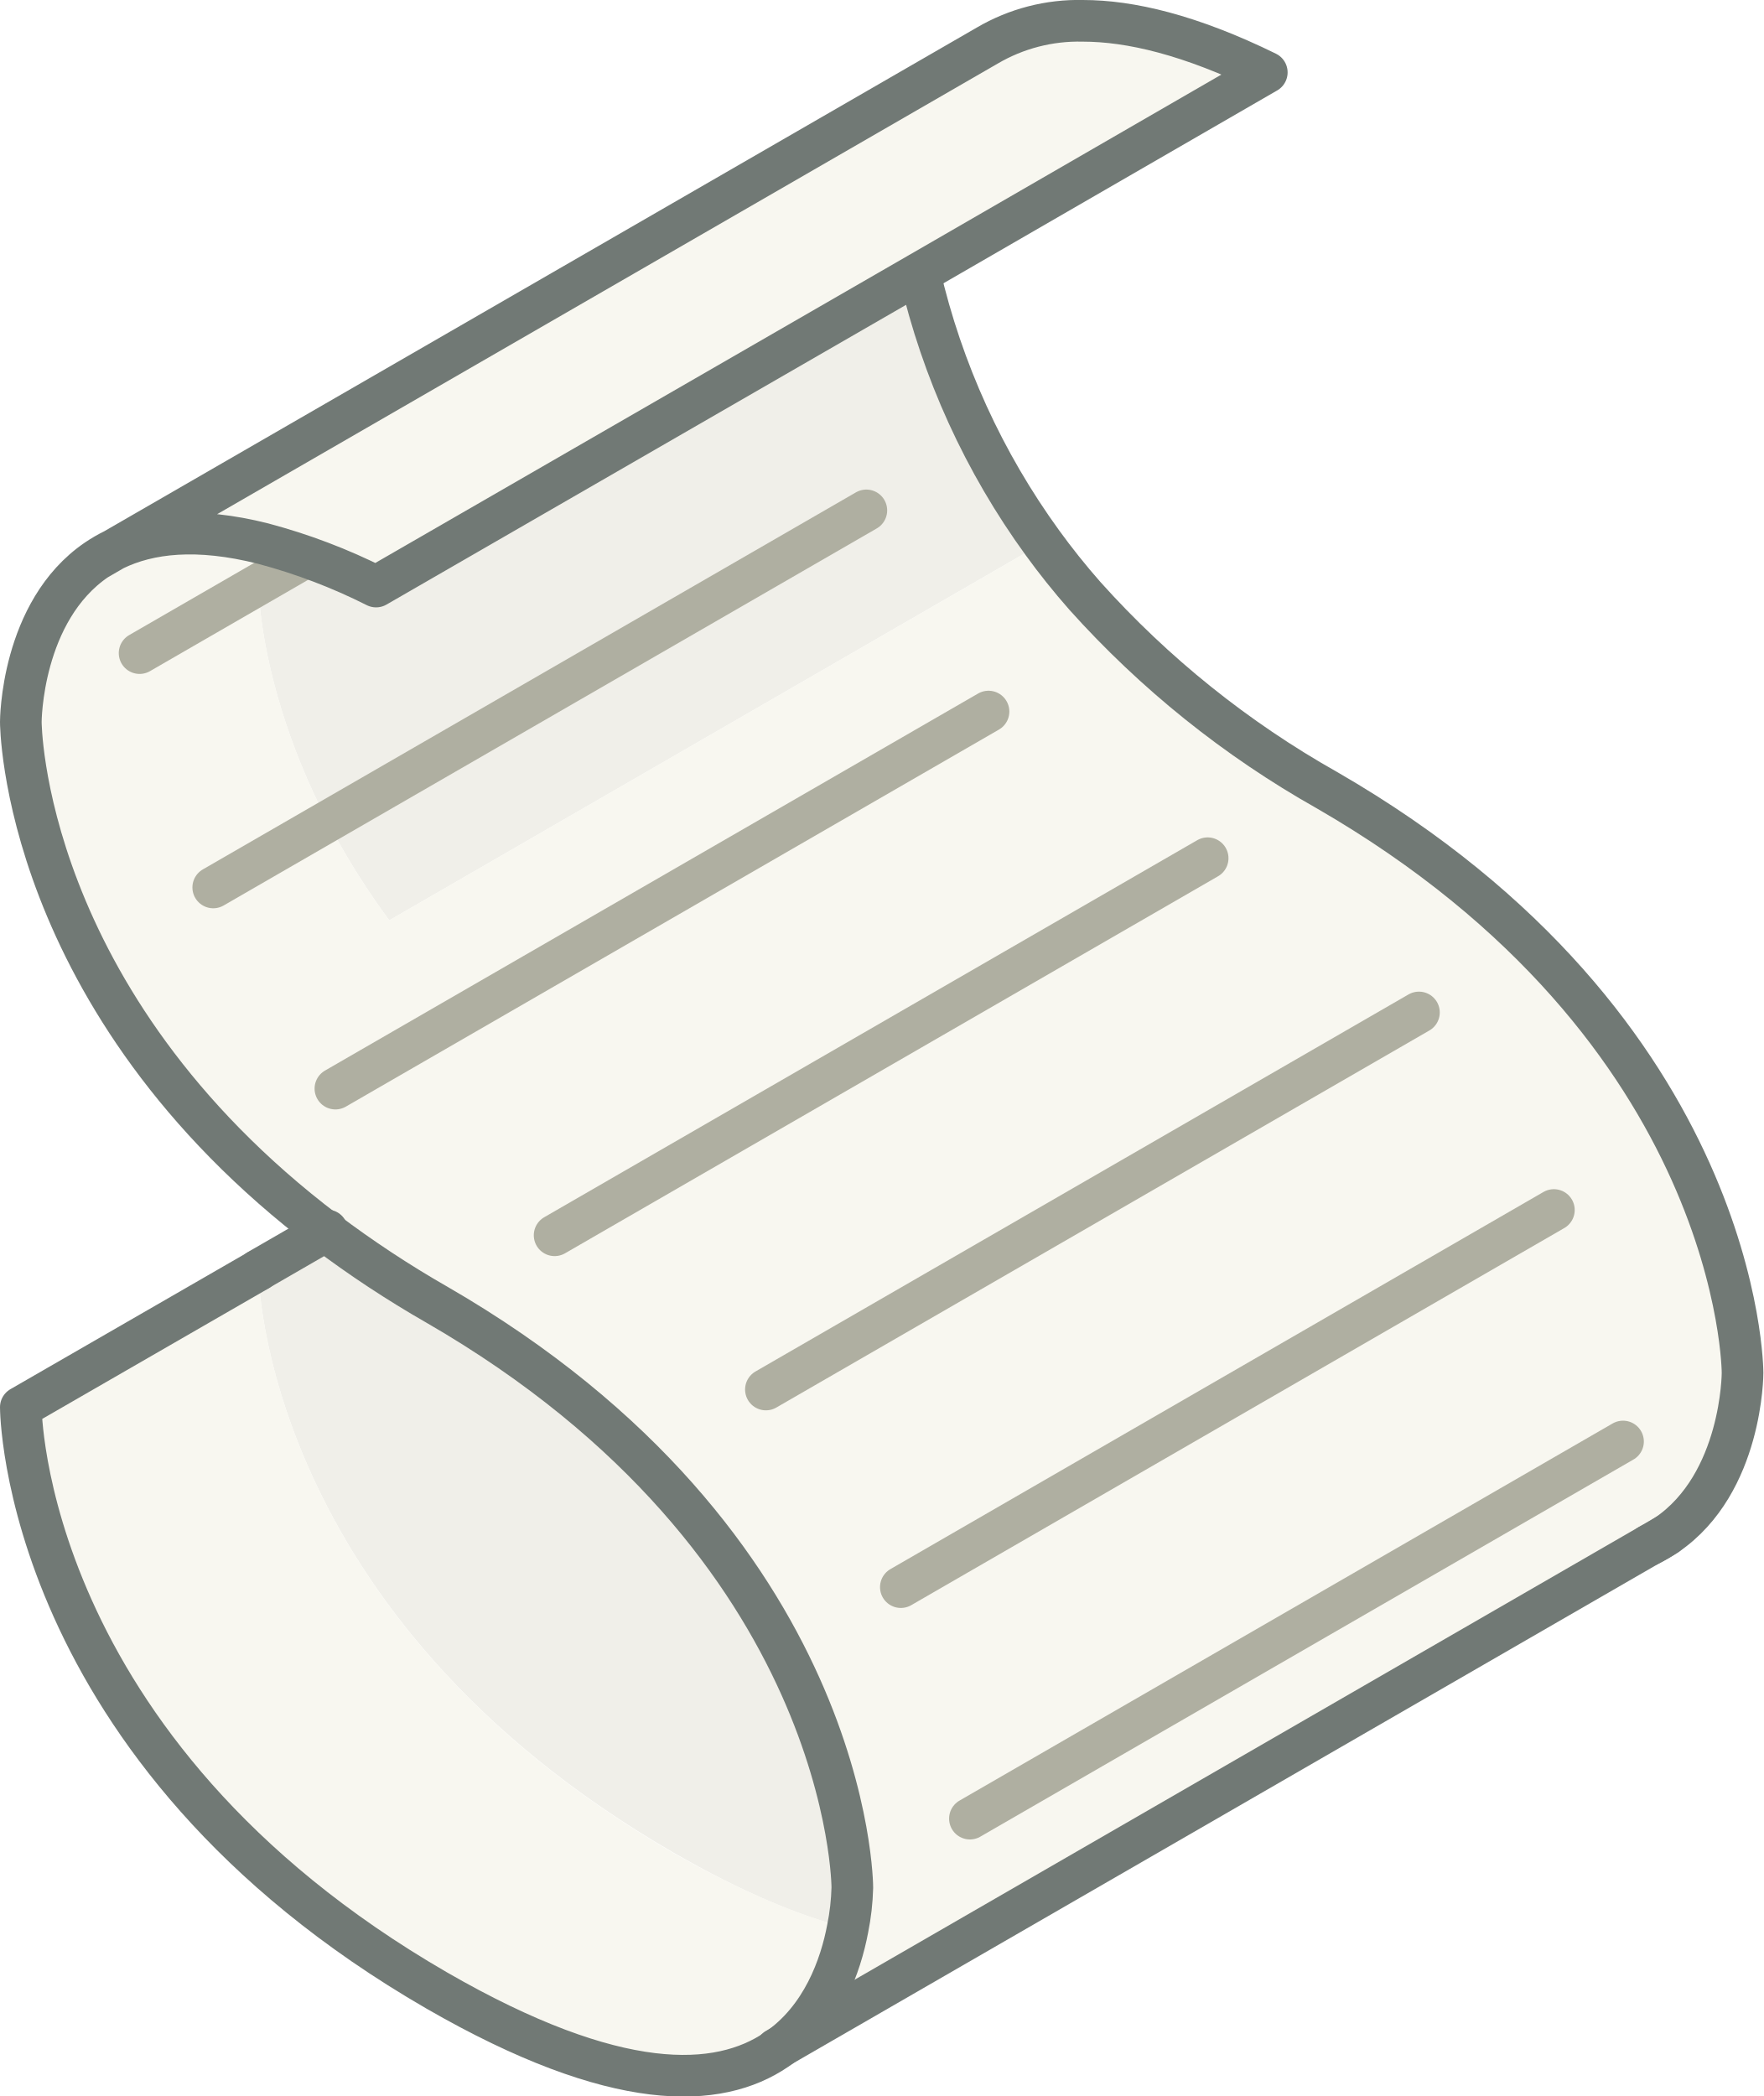
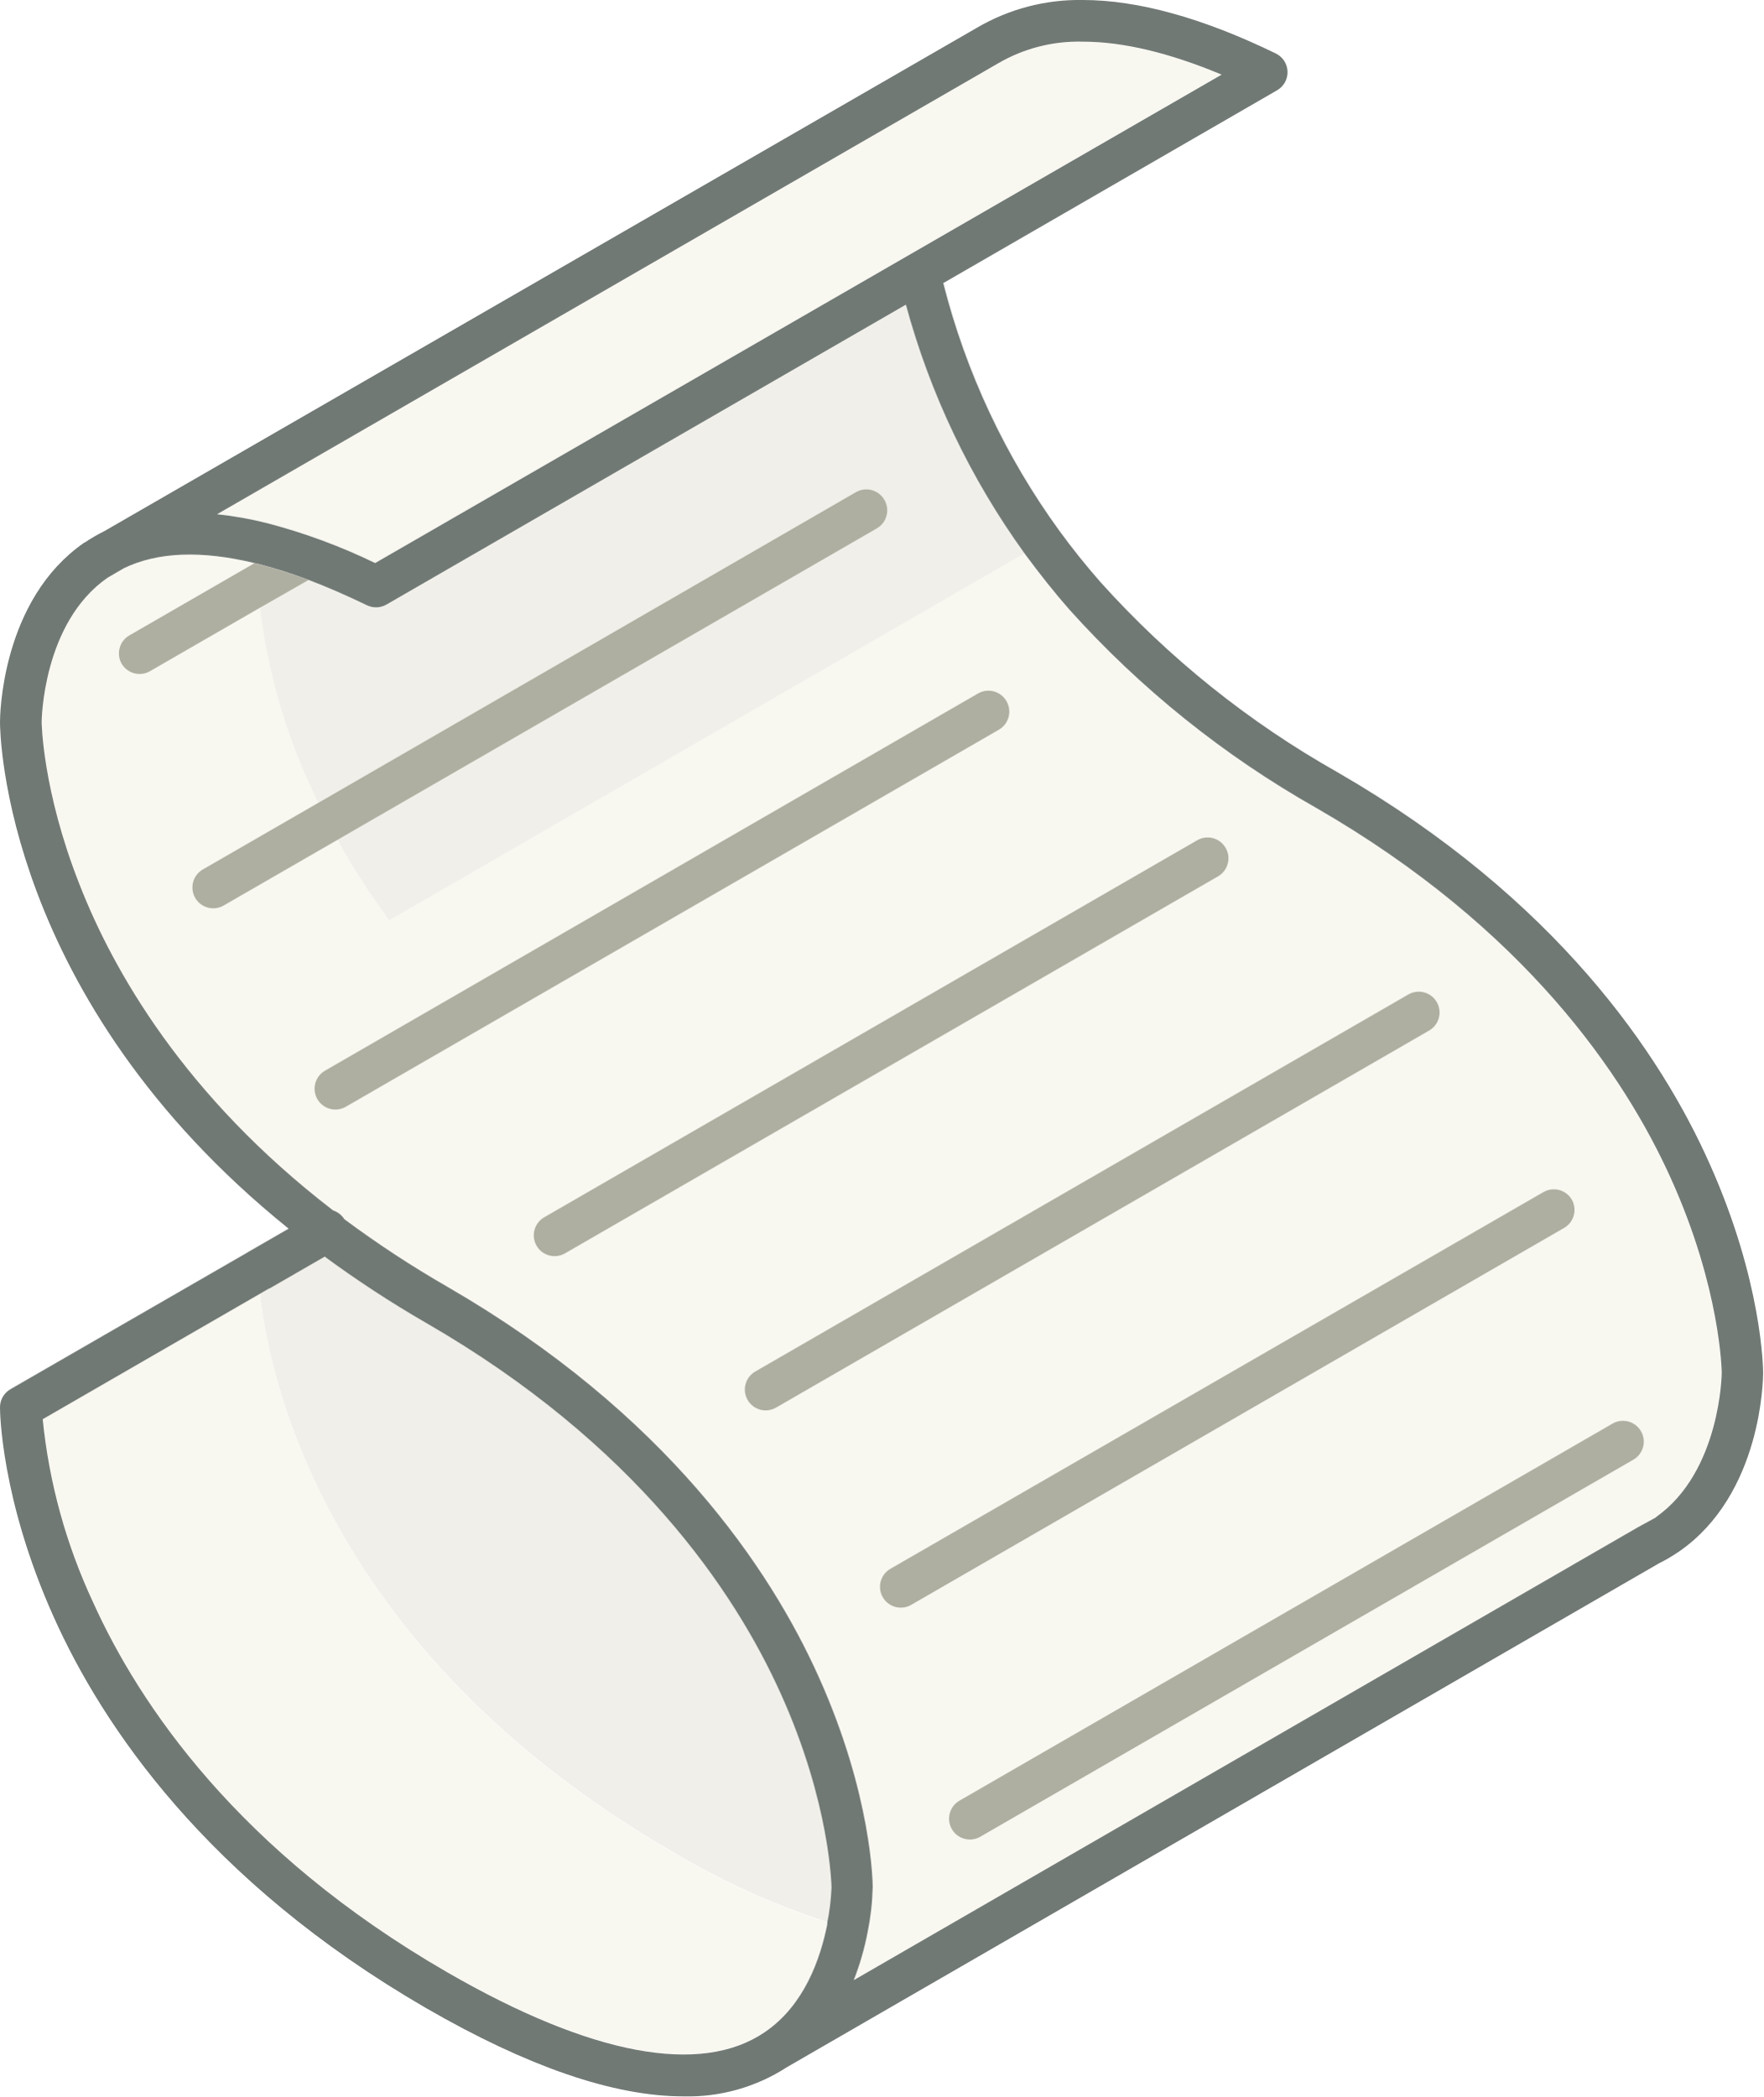
- <svg xmlns="http://www.w3.org/2000/svg" viewBox="0 0 254.05 301.96">
+ <svg xmlns="http://www.w3.org/2000/svg" viewBox="0 0 254.05 301.97">
  <defs>
-     <style>.cls-1{fill:#f0efe9;}.cls-2{fill:#f8f7f0;}.cls-3,.cls-4{fill:none;stroke-linecap:round;stroke-linejoin:round;stroke-width:6px;}.cls-3{stroke:#afafa1;}.cls-4{stroke:#717975;}</style>
+     <style>.cls-1{fill:#f0efe9;}.cls-2{fill:#f8f7f0;}.cls-3{fill:#afafa1;}.cls-4{fill:#717975;}</style>
  </defs>
  <g id="Layer_2" data-name="Layer 2">
-     <g id="Shadow">
-       <path class="cls-1" d="M122.75,271.87a34.17,34.17,0,0,1-.67,5.9c-6.88-1.73-15.12-5.15-25-10.84-59.37-34.28-59.87-83.13-59.87-84h0l9.7-5.6a152.81,152.81,0,0,0,16,10.55C122.75,222.49,122.75,271.87,122.75,271.87Z" />
-       <path class="cls-1" d="M150.21,78.23l0,0L56.08,132.59C37.22,107.08,37.22,84.21,37.22,84.21a34.46,34.46,0,0,1,.66-5.88v0A84.12,84.12,0,0,1,54.18,84.5l78.26-45.18.05.08A107.12,107.12,0,0,0,150.21,78.23Z" />
-       <path class="cls-2" d="M122.08,277.77c-1,5.29-3.63,12.91-10.25,17.42-8.34,5.69-23,6.45-48.95-8.51C3,252.11,3,202.73,3,202.73L37.22,183c0,.82.5,49.67,59.87,84C107,272.62,115.2,276,122.08,277.77Z" />
-       <path class="cls-2" d="M182.48,10.43l-50,28.89L54.18,84.5a84.12,84.12,0,0,0-16.29-6.19c-9.51-2.4-16.42-1.58-21.45.87L142.22,6.57A26,26,0,0,1,156,3C162.76,3,171.4,5,182.48,10.43Z" />
-       <path class="cls-2" d="M56.08,132.59l94.09-54.33,0,0c1.85,2.55,3.88,5.1,6.09,7.61a137.51,137.51,0,0,0,34.88,28c59.87,34.57,59.87,83.95,59.87,83.95s0,15.87-10.92,23.33h0l-2.58,1.5L111.83,295.19c6.62-4.51,9.23-12.13,10.25-17.42a34.17,34.17,0,0,0,.67-5.9s0-49.38-59.87-84a152.81,152.81,0,0,1-16-10.55C3,144.13,3,104,3,104S3,88.08,13.92,80.64l2.52-1.46c5-2.45,11.94-3.27,21.45-.87v0a34.46,34.46,0,0,0-.66,5.88S37.22,107.08,56.08,132.59Z" />
-       <line class="cls-3" x1="20.11" y1="94.09" x2="43.99" y2="80.3" />
-       <line class="cls-3" x1="30.72" y1="127.85" x2="124.81" y2="73.53" />
-       <line class="cls-3" x1="48.32" y1="156.83" x2="142.41" y2="102.51" />
-       <line class="cls-3" x1="79.9" y1="177.96" x2="173.98" y2="123.64" />
-       <line class="cls-3" x1="110.34" y1="200.18" x2="204.42" y2="145.86" />
-       <line class="cls-3" x1="129.78" y1="228.65" x2="223.86" y2="174.32" />
-       <line class="cls-3" x1="139.73" y1="262" x2="233.82" y2="207.67" />
-       <polyline class="cls-4" points="111.83 295.19 237.54 222.62 240.12 221.12" />
-       <path class="cls-4" d="M237.54,222.62a20.25,20.25,0,0,0,2.58-1.5h0c10.92-7.46,10.92-23.33,10.92-23.33s0-49.38-59.87-83.95a137.51,137.51,0,0,1-34.88-28c-2.21-2.51-4.24-5.06-6.09-7.61A107.12,107.12,0,0,1,132.49,39.4" />
-       <polyline class="cls-4" points="37.22 182.97 46.92 177.37 47.12 177.26" />
-       <path class="cls-4" d="M13.92,80.64l2.52-1.46L142.22,6.57A26,26,0,0,1,156,3c6.78,0,15.42,2,26.5,7.43l-50,28.89L54.18,84.5a84.12,84.12,0,0,0-16.29-6.19c-9.51-2.4-16.42-1.58-21.45.87a20.5,20.5,0,0,0-2.52,1.46C3,88.08,3,104,3,104s0,40.16,43.92,73.4a152.81,152.81,0,0,0,16,10.55c59.87,34.57,59.87,84,59.87,84a34.17,34.17,0,0,1-.67,5.9c-1,5.29-3.63,12.91-10.25,17.42-8.34,5.69-23,6.45-48.95-8.51C3,252.11,3,202.73,3,202.73L37.22,183" />
+     <g id="Layer_15" data-name="Layer 15">
+       <path class="cls-1" d="M61.38,190.52a157.55,157.55,0,0,1-14.65-9.57l-7.94,4.58-.07,0-1.27.74c1.22,11.66,9.08,51.42,59.65,80.62a107.65,107.65,0,0,0,22.09,10,32,32,0,0,0,.57-5.09c0-.11-.13-12.13-7.36-28.08C105.73,229.07,91.46,207.89,61.38,190.52Z" />
+       <path class="cls-1" d="M45.84,115.66l77.47-44.73a3,3,0,0,1,3,5.2L48.6,121a107,107,0,0,0,7.48,11.6l91.53-52.85a110.74,110.74,0,0,1-17.1-35.84L55.68,87.1a3,3,0,0,1-2.82.1q-4.4-2.15-8.45-3.67l-7,4A87.13,87.13,0,0,0,45.84,115.66Z" />
+       <path class="cls-2" d="M37.44,186.31,6.09,204.41a81.49,81.49,0,0,0,7.27,26.4c6.67,14.71,20.93,35.9,51,53.27C85.08,296,100.9,299,110.14,292.71c5.71-3.89,8-10.58,9-15.51l0-.24a107.65,107.65,0,0,1-22.09-10C46.52,237.73,38.66,198,37.44,186.31Z" />
+       <path class="cls-2" d="M54.05,81.11,175.93,10.75C168.42,7.59,161.72,6,156,6a23,23,0,0,0-12.21,3.14L31.27,74.08a50.93,50.93,0,0,1,7.35,1.32A85.19,85.19,0,0,1,54.05,81.11Z" />
+       <path class="cls-2" d="M189.68,116.44A141.23,141.23,0,0,1,154,87.82c-2.21-2.51-4.32-5.14-6.27-7.83l-.18-.25L56.08,132.59A107,107,0,0,1,48.6,121l-16.38,9.45a3,3,0,0,1-3-5.2l16.62-9.59a87.13,87.13,0,0,1-8.39-28.11L21.61,96.69a3,3,0,0,1-3-5.2l18-10.39c-7.6-1.83-13.91-1.6-18.77.73l-2.32,1.35C6.11,89.67,6,103.83,6,104s.1,9.86,5.4,23.44c4.83,12.36,15.09,30.48,36.56,47a3,3,0,0,1,1.67,1.25,151,151,0,0,0,14.76,9.69C96,203.58,111,226,118,241.63c7.66,17.06,7.75,29.71,7.75,30.24a37.14,37.14,0,0,1-.73,6.47,39,39,0,0,1-2,6.92L236,220l2.54-1.47c9.31-6.5,9.47-20.62,9.47-20.76s-.13-12.13-7.36-28.08C234,155,219.76,133.81,189.68,116.44Zm-139.86,43a3,3,0,1,1-3-5.2l94.09-54.32a3,3,0,0,1,3,5.2ZM81.4,180.56a3,3,0,1,1-3-5.2L172.48,121a3,3,0,1,1,3,5.2Zm30.44,22.22a3,3,0,1,1-3-5.2l94.09-54.32a3,3,0,0,1,3,5.2Zm17.94,28.87a3,3,0,0,1-1.5-5.6l94.09-54.32a3,3,0,0,1,3,5.2l-94.09,54.32A3,3,0,0,1,129.78,231.65Zm105.54-21.37-94.09,54.32a3,3,0,1,1-3-5.2l94.09-54.32a3,3,0,1,1,3,5.2Z" />
+       <path class="cls-3" d="M17.51,95.59a3,3,0,0,0,4.1,1.1l15.84-9.14,7-4a66.52,66.52,0,0,0-7.25-2.3l-.55-.12-18,10.39A3,3,0,0,0,17.51,95.59Z" />
+       <path class="cls-3" d="M127.41,72a3,3,0,0,0-4.1-1.1L45.84,115.66l-16.62,9.59a3,3,0,1,0,3,5.2L48.6,121l77.71-44.87A3,3,0,0,0,127.41,72Z" />
+       <path class="cls-3" d="M145,101a3,3,0,0,0-4.1-1.1L46.82,154.24a3,3,0,1,0,3,5.2l94.09-54.32A3,3,0,0,0,145,101Z" />
+       <path class="cls-3" d="M176.58,122.14a3,3,0,0,0-4.1-1.1L78.4,175.36a3,3,0,1,0,3,5.2l94.09-54.32A3,3,0,0,0,176.58,122.14Z" />
+       <path class="cls-3" d="M207,144.36a3,3,0,0,0-4.1-1.1l-94.09,54.32a3,3,0,1,0,3,5.2l94.09-54.32A3,3,0,0,0,207,144.36Z" />
+       <path class="cls-3" d="M226.46,172.83a3,3,0,0,0-4.1-1.1L128.28,226a3,3,0,1,0,3,5.2l94.09-54.32A3,3,0,0,0,226.46,172.83Z" />
+       <path class="cls-3" d="M232.32,205.08,138.23,259.4a3,3,0,1,0,3,5.2l94.09-54.32a3,3,0,1,0-3-5.2Z" />
+       <path class="cls-4" d="M192.68,111.24a135.24,135.24,0,0,1-34.13-27.38c-2.08-2.37-4.07-4.85-5.92-7.39A104.26,104.26,0,0,1,135.9,40.78L184,13a3,3,0,0,0-.18-5.29C173.31,2.6,163.95,0,156,0a29.17,29.17,0,0,0-15.26,4L15,76.53a23.59,23.59,0,0,0-2.77,1.61l-.05,0C.14,86.42,0,103.26,0,104c0,1.65.49,39.87,41.58,73l-5.86,3.38-.07.05L1.5,200.13a3,3,0,0,0-1.5,2.6c0,.53.09,13.18,7.75,30.24,7,15.61,22,38,53.63,56.31C76,297.73,88.43,302,98.46,302a26.16,26.16,0,0,0,14.87-4.18h0L239,225.22a23.53,23.53,0,0,0,2.59-1.5l.29-.19c12-8.28,12.13-25,12.13-25.74,0-.53-.09-13.18-7.75-30.24C239.29,151.94,224.3,129.5,192.68,111.24ZM143.77,9.14A23,23,0,0,1,156,6c5.74,0,12.44,1.59,20,4.75L54.05,81.11A85.19,85.19,0,0,0,38.62,75.4a50.93,50.93,0,0,0-7.35-1.32ZM119.18,277l0,.24c-1,4.93-3.28,11.62-9,15.51-9.24,6.3-25.06,3.32-45.76-8.63-30.09-17.37-44.35-38.56-51-53.27a81.49,81.49,0,0,1-7.27-26.4l31.35-18.1,1.27-.74.07,0,7.94-4.58a157.55,157.55,0,0,0,14.65,9.57c30.08,17.37,44.35,38.55,51,53.27,7.23,15.95,7.36,28,7.36,28.08A32,32,0,0,1,119.18,277Zm119.4-58.41L236,220,123,285.26a39,39,0,0,0,2-6.92,37.14,37.14,0,0,0,.73-6.47c0-.53-.09-13.18-7.75-30.24-7-15.61-22-38.05-53.62-56.31a151,151,0,0,1-14.76-9.69A3,3,0,0,0,48,174.38c-21.47-16.49-31.73-34.61-36.56-47C6.1,113.83,6,104.06,6,104s.11-14.3,9.52-20.79l2.32-1.35C22.7,79.5,29,79.27,36.61,81.1l.55.12a66.52,66.52,0,0,1,7.25,2.3q4,1.52,8.45,3.67a3,3,0,0,0,2.82-.1l74.83-43.2a110.74,110.74,0,0,0,17.1,35.84l.18.25c2,2.69,4.06,5.32,6.27,7.83a141.23,141.23,0,0,0,35.63,28.61c30.08,17.37,44.35,38.55,51,53.27,7.23,15.95,7.36,28,7.36,28.08S247.89,212,238.58,218.55Z" />
    </g>
  </g>
</svg>
